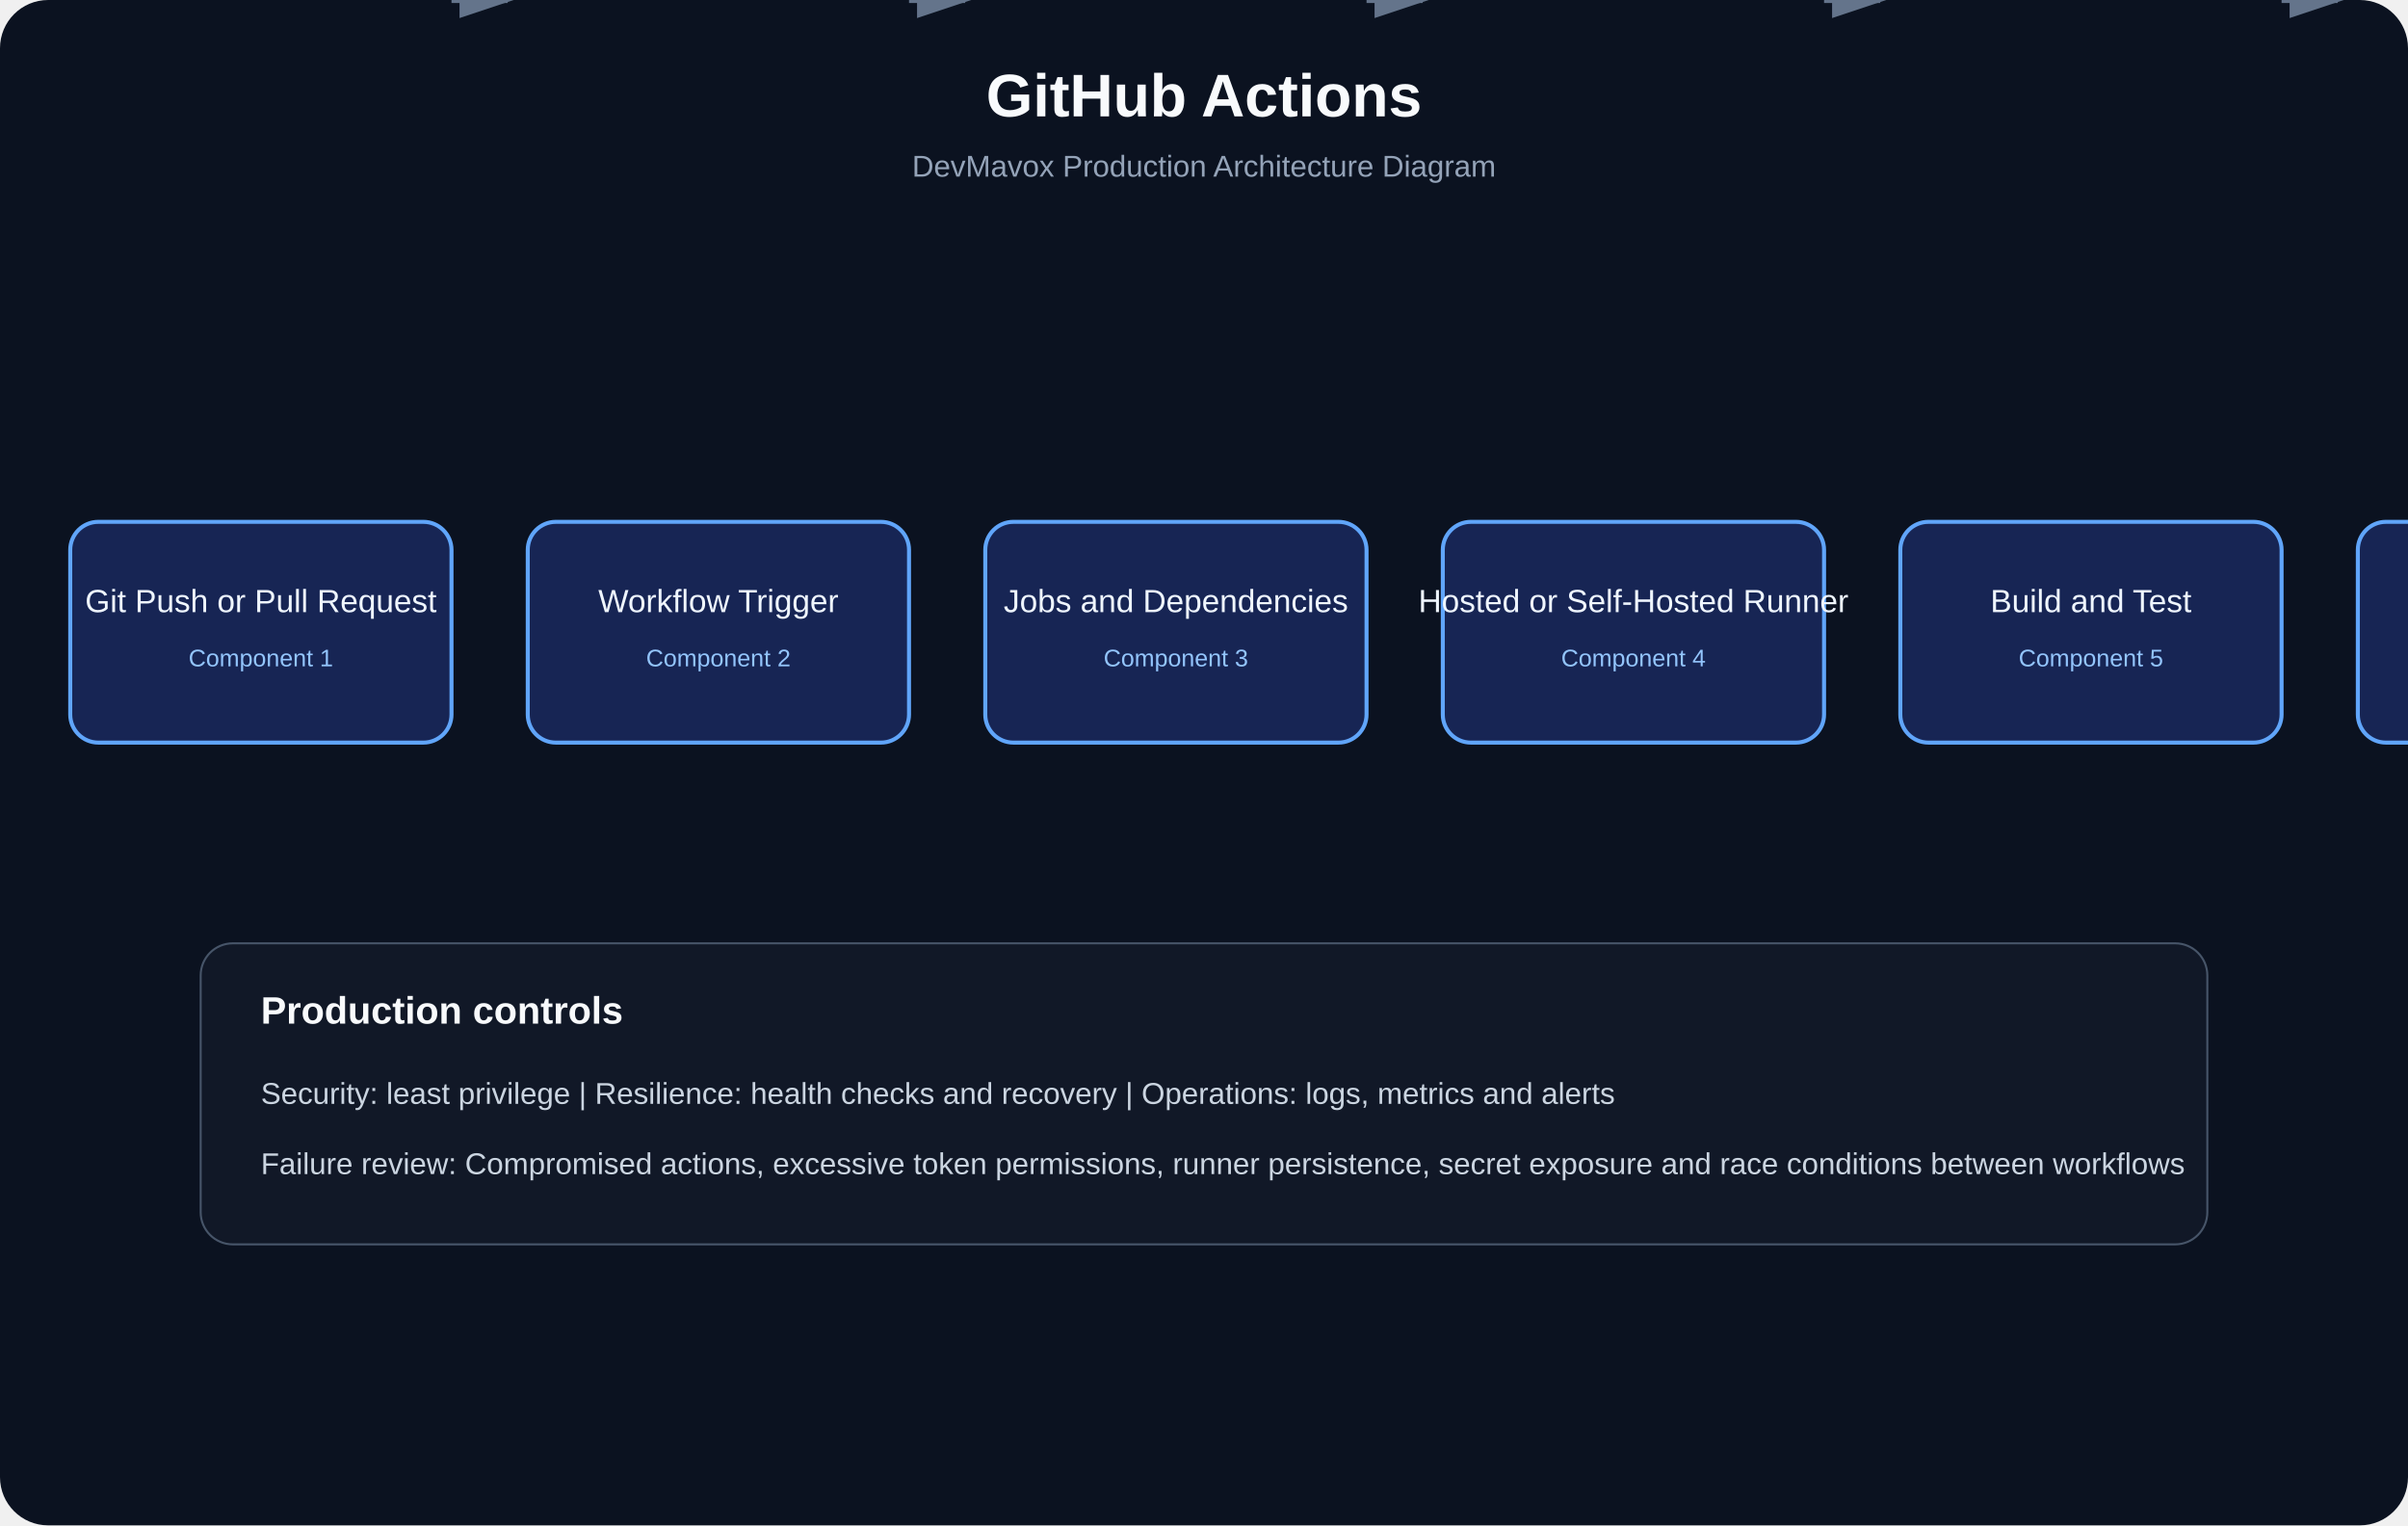
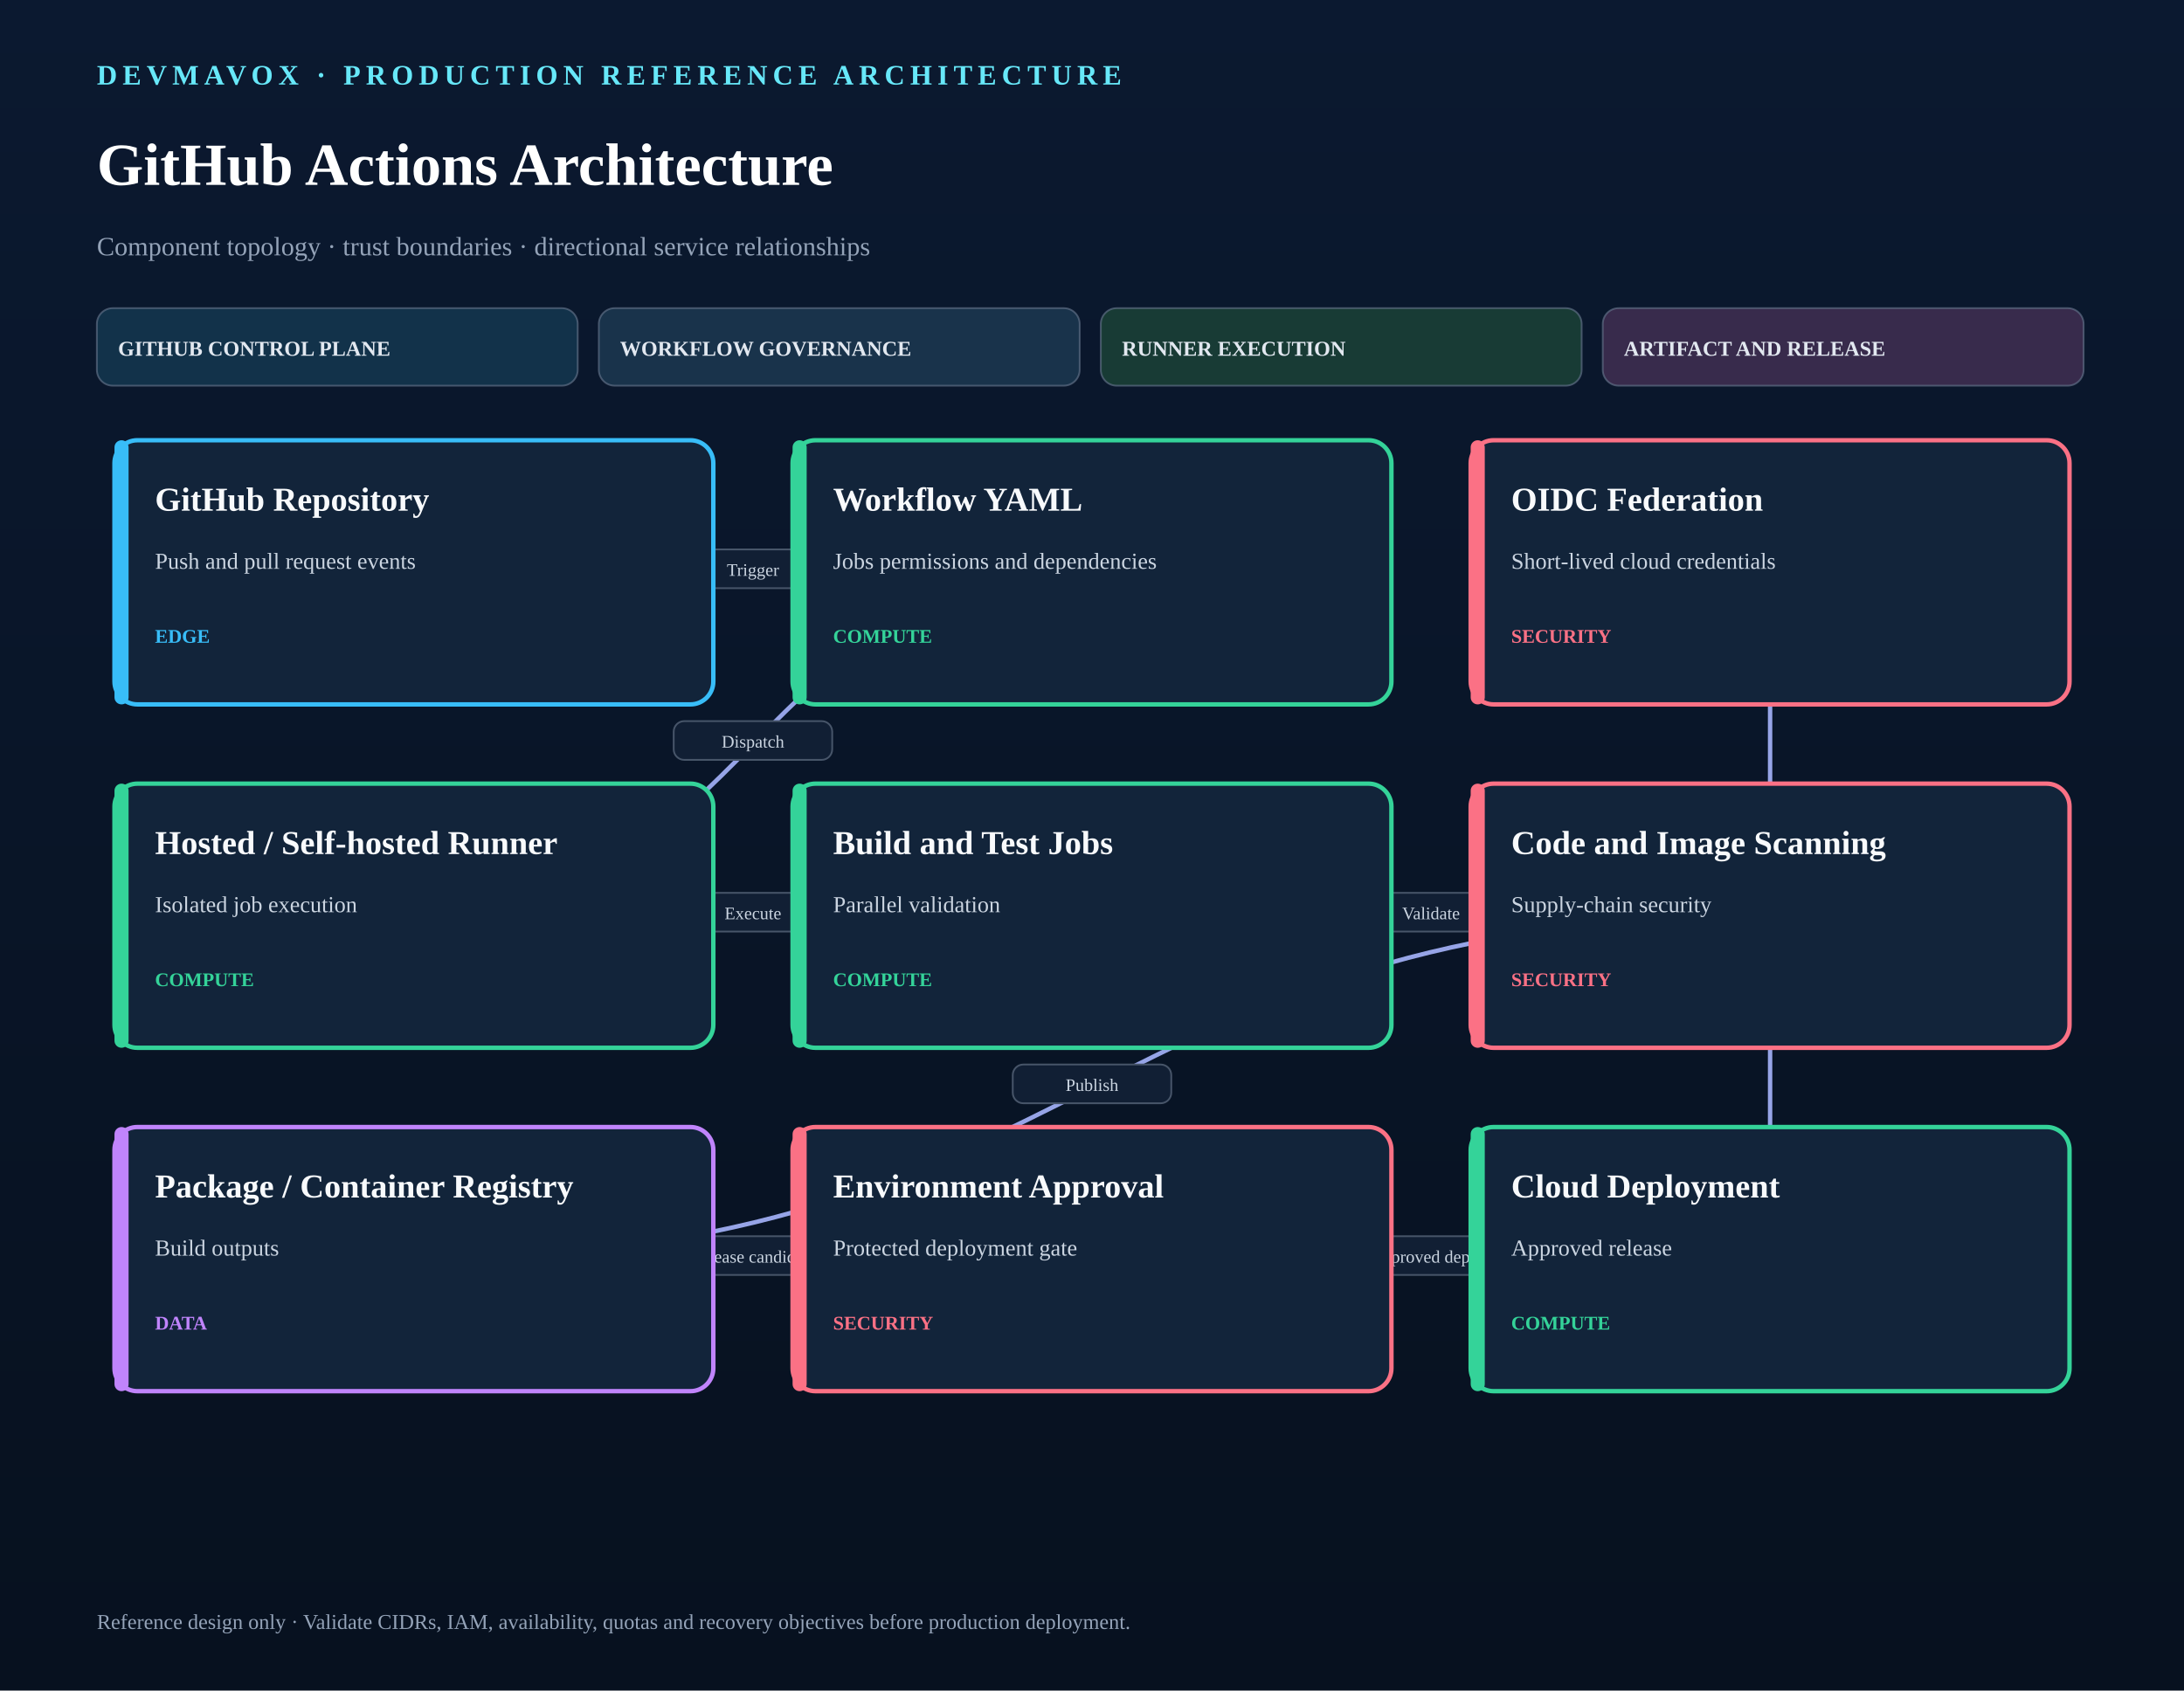
- <svg xmlns="http://www.w3.org/2000/svg" width="1200" height="760" viewBox="0 0 1200 760">
+ <svg xmlns="http://www.w3.org/2000/svg" width="1240" height="960" viewBox="0 0 1240 960">
  <defs>
-     <marker id="arrow" markerWidth="10" markerHeight="10" refX="8" refY="3" orient="auto">
-       <path d="M0,0 L0,6 L9,3 z" fill="#64748b" />
+     <linearGradient id="bg" x2="0" y2="1">
+       <stop stop-color="#0b1930" />
+       <stop offset="1" stop-color="#07111f" />
+     </linearGradient>
+     <marker id="arr" markerWidth="10" markerHeight="10" refX="8" refY="4" orient="auto">
+       <path d="M0 0 L0 8 L9 4Z" fill="#cbd5e1" />
    </marker>
  </defs>
-   <rect width="1200" height="760" rx="24" fill="#0b1220" />
-   <text x="600" y="58" text-anchor="middle" fill="#f8fafc" font-size="30" font-family="Arial" font-weight="700">GitHub Actions</text>
-   <text x="600" y="88" text-anchor="middle" fill="#94a3b8" font-size="15" font-family="Arial">DevMavox Production Architecture Diagram</text>
-   <rect x="35" y="260" width="190" height="110" rx="14" fill="#172554" stroke="#60a5fa" stroke-width="2" />
-   <text x="130" y="305" text-anchor="middle" fill="#eff6ff" font-size="16" font-family="Arial">Git Push or Pull Request</text>
-   <text x="130" y="332" text-anchor="middle" fill="#93c5fd" font-size="12" font-family="Arial">Component 1</text>
-   <line x1="225" y1="(315)" x2="253" y2="(315)" stroke="#64748b" stroke-width="3" marker-end="url(#arrow)" />
-   <rect x="263" y="260" width="190" height="110" rx="14" fill="#172554" stroke="#60a5fa" stroke-width="2" />
-   <text x="358" y="305" text-anchor="middle" fill="#eff6ff" font-size="16" font-family="Arial">Workflow Trigger</text>
-   <text x="358" y="332" text-anchor="middle" fill="#93c5fd" font-size="12" font-family="Arial">Component 2</text>
-   <line x1="453" y1="(315)" x2="481" y2="(315)" stroke="#64748b" stroke-width="3" marker-end="url(#arrow)" />
-   <rect x="491" y="260" width="190" height="110" rx="14" fill="#172554" stroke="#60a5fa" stroke-width="2" />
-   <text x="586" y="305" text-anchor="middle" fill="#eff6ff" font-size="16" font-family="Arial">Jobs and Dependencies</text>
-   <text x="586" y="332" text-anchor="middle" fill="#93c5fd" font-size="12" font-family="Arial">Component 3</text>
-   <line x1="681" y1="(315)" x2="709" y2="(315)" stroke="#64748b" stroke-width="3" marker-end="url(#arrow)" />
-   <rect x="719" y="260" width="190" height="110" rx="14" fill="#172554" stroke="#60a5fa" stroke-width="2" />
-   <text x="814" y="305" text-anchor="middle" fill="#eff6ff" font-size="16" font-family="Arial">Hosted or Self-Hosted Runner</text>
-   <text x="814" y="332" text-anchor="middle" fill="#93c5fd" font-size="12" font-family="Arial">Component 4</text>
-   <line x1="909" y1="(315)" x2="937" y2="(315)" stroke="#64748b" stroke-width="3" marker-end="url(#arrow)" />
-   <rect x="947" y="260" width="190" height="110" rx="14" fill="#172554" stroke="#60a5fa" stroke-width="2" />
-   <text x="1042" y="305" text-anchor="middle" fill="#eff6ff" font-size="16" font-family="Arial">Build and Test</text>
-   <text x="1042" y="332" text-anchor="middle" fill="#93c5fd" font-size="12" font-family="Arial">Component 5</text>
-   <line x1="1137" y1="(315)" x2="1165" y2="(315)" stroke="#64748b" stroke-width="3" marker-end="url(#arrow)" />
-   <rect x="1175" y="260" width="190" height="110" rx="14" fill="#172554" stroke="#60a5fa" stroke-width="2" />
-   <text x="1270" y="305" text-anchor="middle" fill="#eff6ff" font-size="16" font-family="Arial">Artifact and Deploy</text>
-   <text x="1270" y="332" text-anchor="middle" fill="#93c5fd" font-size="12" font-family="Arial">Component 6</text>
-   <rect x="100" y="470" width="1000" height="150" rx="16" fill="#111827" stroke="#475569" />
-   <text x="130" y="510" fill="#f8fafc" font-size="19" font-family="Arial" font-weight="700">Production controls</text>
-   <text x="130" y="550" fill="#cbd5e1" font-size="15" font-family="Arial">Security: least privilege | Resilience: health checks and recovery | Operations: logs, metrics and alerts</text>
-   <text x="130" y="585" fill="#cbd5e1" font-size="15" font-family="Arial">Failure review: Compromised actions, excessive token permissions, runner persistence, secret exposure and race conditions between workflows</text>
+   <rect width="100%" height="100%" fill="url(#bg)" />
+   <text x="55" y="48" fill="#67e8f9" font-size="16" font-weight="700" letter-spacing="3">DEVMAVOX · PRODUCTION REFERENCE ARCHITECTURE</text>
+   <text x="55" y="105" fill="white" font-size="34" font-weight="800">GitHub Actions Architecture</text>
+   <text x="55" y="145" fill="#94a3b8" font-size="15">Component topology · trust boundaries · directional service relationships</text>
+   <rect x="55" y="175" width="273" height="44" rx="9" fill="#12324a" stroke="#64748b" stroke-opacity=".65" />
+   <text x="67" y="202" fill="#e2e8f0" font-size="12" font-weight="700">GITHUB CONTROL PLANE</text>
+   <rect x="340" y="175" width="273" height="44" rx="9" fill="#19334b" stroke="#64748b" stroke-opacity=".65" />
+   <text x="352" y="202" fill="#e2e8f0" font-size="12" font-weight="700">WORKFLOW GOVERNANCE</text>
+   <rect x="625" y="175" width="273" height="44" rx="9" fill="#183b35" stroke="#64748b" stroke-opacity=".65" />
+   <text x="637" y="202" fill="#e2e8f0" font-size="12" font-weight="700">RUNNER EXECUTION</text>
+   <rect x="910" y="175" width="273" height="44" rx="9" fill="#382b4c" stroke="#64748b" stroke-opacity=".65" />
+   <text x="922" y="202" fill="#e2e8f0" font-size="12" font-weight="700">ARTIFACT AND RELEASE</text>
+   <path d="M 235 325 C 427.5 325, 427.5 325, 620 325" fill="none" stroke="#a5b4fc" stroke-width="2.5" marker-end="url(#arr)" opacity=".9" />
+   <rect x="382.5" y="312" width="90" height="22" rx="6" fill="#111f34" stroke="#475569" />
+   <text x="427.5" y="327" fill="#cbd5e1" text-anchor="middle" font-size="10">Trigger</text>
+   <path d="M 620 325 C 427.5 325, 427.5 520, 235 520" fill="none" stroke="#a5b4fc" stroke-width="2.5" marker-end="url(#arr)" opacity=".9" />
+   <rect x="382.5" y="409.5" width="90" height="22" rx="6" fill="#111f34" stroke="#475569" />
+   <text x="427.5" y="424.5" fill="#cbd5e1" text-anchor="middle" font-size="10">Dispatch</text>
+   <path d="M 1005 325 C 1005 325, 1005 715, 1005 715" fill="none" stroke="#a5b4fc" stroke-width="2.5" marker-end="url(#arr)" opacity=".9" />
+   <rect x="960" y="507" width="90" height="22" rx="6" fill="#111f34" stroke="#475569" />
+   <text x="1005" y="522" fill="#cbd5e1" text-anchor="middle" font-size="10">Federated identity</text>
+   <path d="M 235 520 C 427.5 520, 427.5 520, 620 520" fill="none" stroke="#a5b4fc" stroke-width="2.5" marker-end="url(#arr)" opacity=".9" />
+   <rect x="382.5" y="507" width="90" height="22" rx="6" fill="#111f34" stroke="#475569" />
+   <text x="427.5" y="522" fill="#cbd5e1" text-anchor="middle" font-size="10">Execute</text>
+   <path d="M 620 520 C 812.5 520, 812.5 520, 1005 520" fill="none" stroke="#a5b4fc" stroke-width="2.5" marker-end="url(#arr)" opacity=".9" />
+   <rect x="767.5" y="507" width="90" height="22" rx="6" fill="#111f34" stroke="#475569" />
+   <text x="812.5" y="522" fill="#cbd5e1" text-anchor="middle" font-size="10">Validate</text>
+   <path d="M 1005 520 C 620 520, 620 715, 235 715" fill="none" stroke="#a5b4fc" stroke-width="2.5" marker-end="url(#arr)" opacity=".9" />
+   <rect x="575" y="604.5" width="90" height="22" rx="6" fill="#111f34" stroke="#475569" />
+   <text x="620" y="619.5" fill="#cbd5e1" text-anchor="middle" font-size="10">Publish</text>
+   <path d="M 235 715 C 427.5 715, 427.5 715, 620 715" fill="none" stroke="#a5b4fc" stroke-width="2.5" marker-end="url(#arr)" opacity=".9" />
+   <rect x="382.5" y="702" width="90" height="22" rx="6" fill="#111f34" stroke="#475569" />
+   <text x="427.5" y="717" fill="#cbd5e1" text-anchor="middle" font-size="10">Release candidate</text>
+   <path d="M 620 715 C 812.5 715, 812.5 715, 1005 715" fill="none" stroke="#a5b4fc" stroke-width="2.5" marker-end="url(#arr)" opacity=".9" />
+   <rect x="767.5" y="702" width="90" height="22" rx="6" fill="#111f34" stroke="#475569" />
+   <text x="812.5" y="717" fill="#cbd5e1" text-anchor="middle" font-size="10">Approved deploy</text>
+   <g>
+     <rect x="65" y="250" width="340" height="150" rx="13" fill="#12243a" stroke="#38bdf8" stroke-width="2.5" />
+     <rect x="65" y="250" width="8" height="150" rx="4" fill="#38bdf8" />
+     <text x="88" y="290" fill="#f8fafc" font-size="19" font-weight="700">GitHub Repository</text>
+     <text x="88" y="323" fill="#cbd5e1" font-size="13">Push and pull request events</text>
+     <text x="88" y="365" fill="#38bdf8" font-size="11" font-weight="700">EDGE</text>
+   </g>
+   <g>
+     <rect x="450" y="250" width="340" height="150" rx="13" fill="#12243a" stroke="#34d399" stroke-width="2.5" />
+     <rect x="450" y="250" width="8" height="150" rx="4" fill="#34d399" />
+     <text x="473" y="290" fill="#f8fafc" font-size="19" font-weight="700">Workflow YAML</text>
+     <text x="473" y="323" fill="#cbd5e1" font-size="13">Jobs permissions and dependencies</text>
+     <text x="473" y="365" fill="#34d399" font-size="11" font-weight="700">COMPUTE</text>
+   </g>
+   <g>
+     <rect x="835" y="250" width="340" height="150" rx="13" fill="#12243a" stroke="#fb7185" stroke-width="2.5" />
+     <rect x="835" y="250" width="8" height="150" rx="4" fill="#fb7185" />
+     <text x="858" y="290" fill="#f8fafc" font-size="19" font-weight="700">OIDC Federation</text>
+     <text x="858" y="323" fill="#cbd5e1" font-size="13">Short-lived cloud credentials</text>
+     <text x="858" y="365" fill="#fb7185" font-size="11" font-weight="700">SECURITY</text>
+   </g>
+   <g>
+     <rect x="65" y="445" width="340" height="150" rx="13" fill="#12243a" stroke="#34d399" stroke-width="2.5" />
+     <rect x="65" y="445" width="8" height="150" rx="4" fill="#34d399" />
+     <text x="88" y="485" fill="#f8fafc" font-size="19" font-weight="700">Hosted / Self-hosted Runner</text>
+     <text x="88" y="518" fill="#cbd5e1" font-size="13">Isolated job execution</text>
+     <text x="88" y="560" fill="#34d399" font-size="11" font-weight="700">COMPUTE</text>
+   </g>
+   <g>
+     <rect x="450" y="445" width="340" height="150" rx="13" fill="#12243a" stroke="#34d399" stroke-width="2.5" />
+     <rect x="450" y="445" width="8" height="150" rx="4" fill="#34d399" />
+     <text x="473" y="485" fill="#f8fafc" font-size="19" font-weight="700">Build and Test Jobs</text>
+     <text x="473" y="518" fill="#cbd5e1" font-size="13">Parallel validation</text>
+     <text x="473" y="560" fill="#34d399" font-size="11" font-weight="700">COMPUTE</text>
+   </g>
+   <g>
+     <rect x="835" y="445" width="340" height="150" rx="13" fill="#12243a" stroke="#fb7185" stroke-width="2.5" />
+     <rect x="835" y="445" width="8" height="150" rx="4" fill="#fb7185" />
+     <text x="858" y="485" fill="#f8fafc" font-size="19" font-weight="700">Code and Image Scanning</text>
+     <text x="858" y="518" fill="#cbd5e1" font-size="13">Supply-chain security</text>
+     <text x="858" y="560" fill="#fb7185" font-size="11" font-weight="700">SECURITY</text>
+   </g>
+   <g>
+     <rect x="65" y="640" width="340" height="150" rx="13" fill="#12243a" stroke="#c084fc" stroke-width="2.5" />
+     <rect x="65" y="640" width="8" height="150" rx="4" fill="#c084fc" />
+     <text x="88" y="680" fill="#f8fafc" font-size="19" font-weight="700">Package / Container Registry</text>
+     <text x="88" y="713" fill="#cbd5e1" font-size="13">Build outputs</text>
+     <text x="88" y="755" fill="#c084fc" font-size="11" font-weight="700">DATA</text>
+   </g>
+   <g>
+     <rect x="450" y="640" width="340" height="150" rx="13" fill="#12243a" stroke="#fb7185" stroke-width="2.5" />
+     <rect x="450" y="640" width="8" height="150" rx="4" fill="#fb7185" />
+     <text x="473" y="680" fill="#f8fafc" font-size="19" font-weight="700">Environment Approval</text>
+     <text x="473" y="713" fill="#cbd5e1" font-size="13">Protected deployment gate</text>
+     <text x="473" y="755" fill="#fb7185" font-size="11" font-weight="700">SECURITY</text>
+   </g>
+   <g>
+     <rect x="835" y="640" width="340" height="150" rx="13" fill="#12243a" stroke="#34d399" stroke-width="2.5" />
+     <rect x="835" y="640" width="8" height="150" rx="4" fill="#34d399" />
+     <text x="858" y="680" fill="#f8fafc" font-size="19" font-weight="700">Cloud Deployment</text>
+     <text x="858" y="713" fill="#cbd5e1" font-size="13">Approved release</text>
+     <text x="858" y="755" fill="#34d399" font-size="11" font-weight="700">COMPUTE</text>
+   </g>
+   <text x="55" y="925" fill="#94a3b8" font-size="12">Reference design only · Validate CIDRs, IAM, availability, quotas and recovery objectives before production deployment.</text>
</svg>
